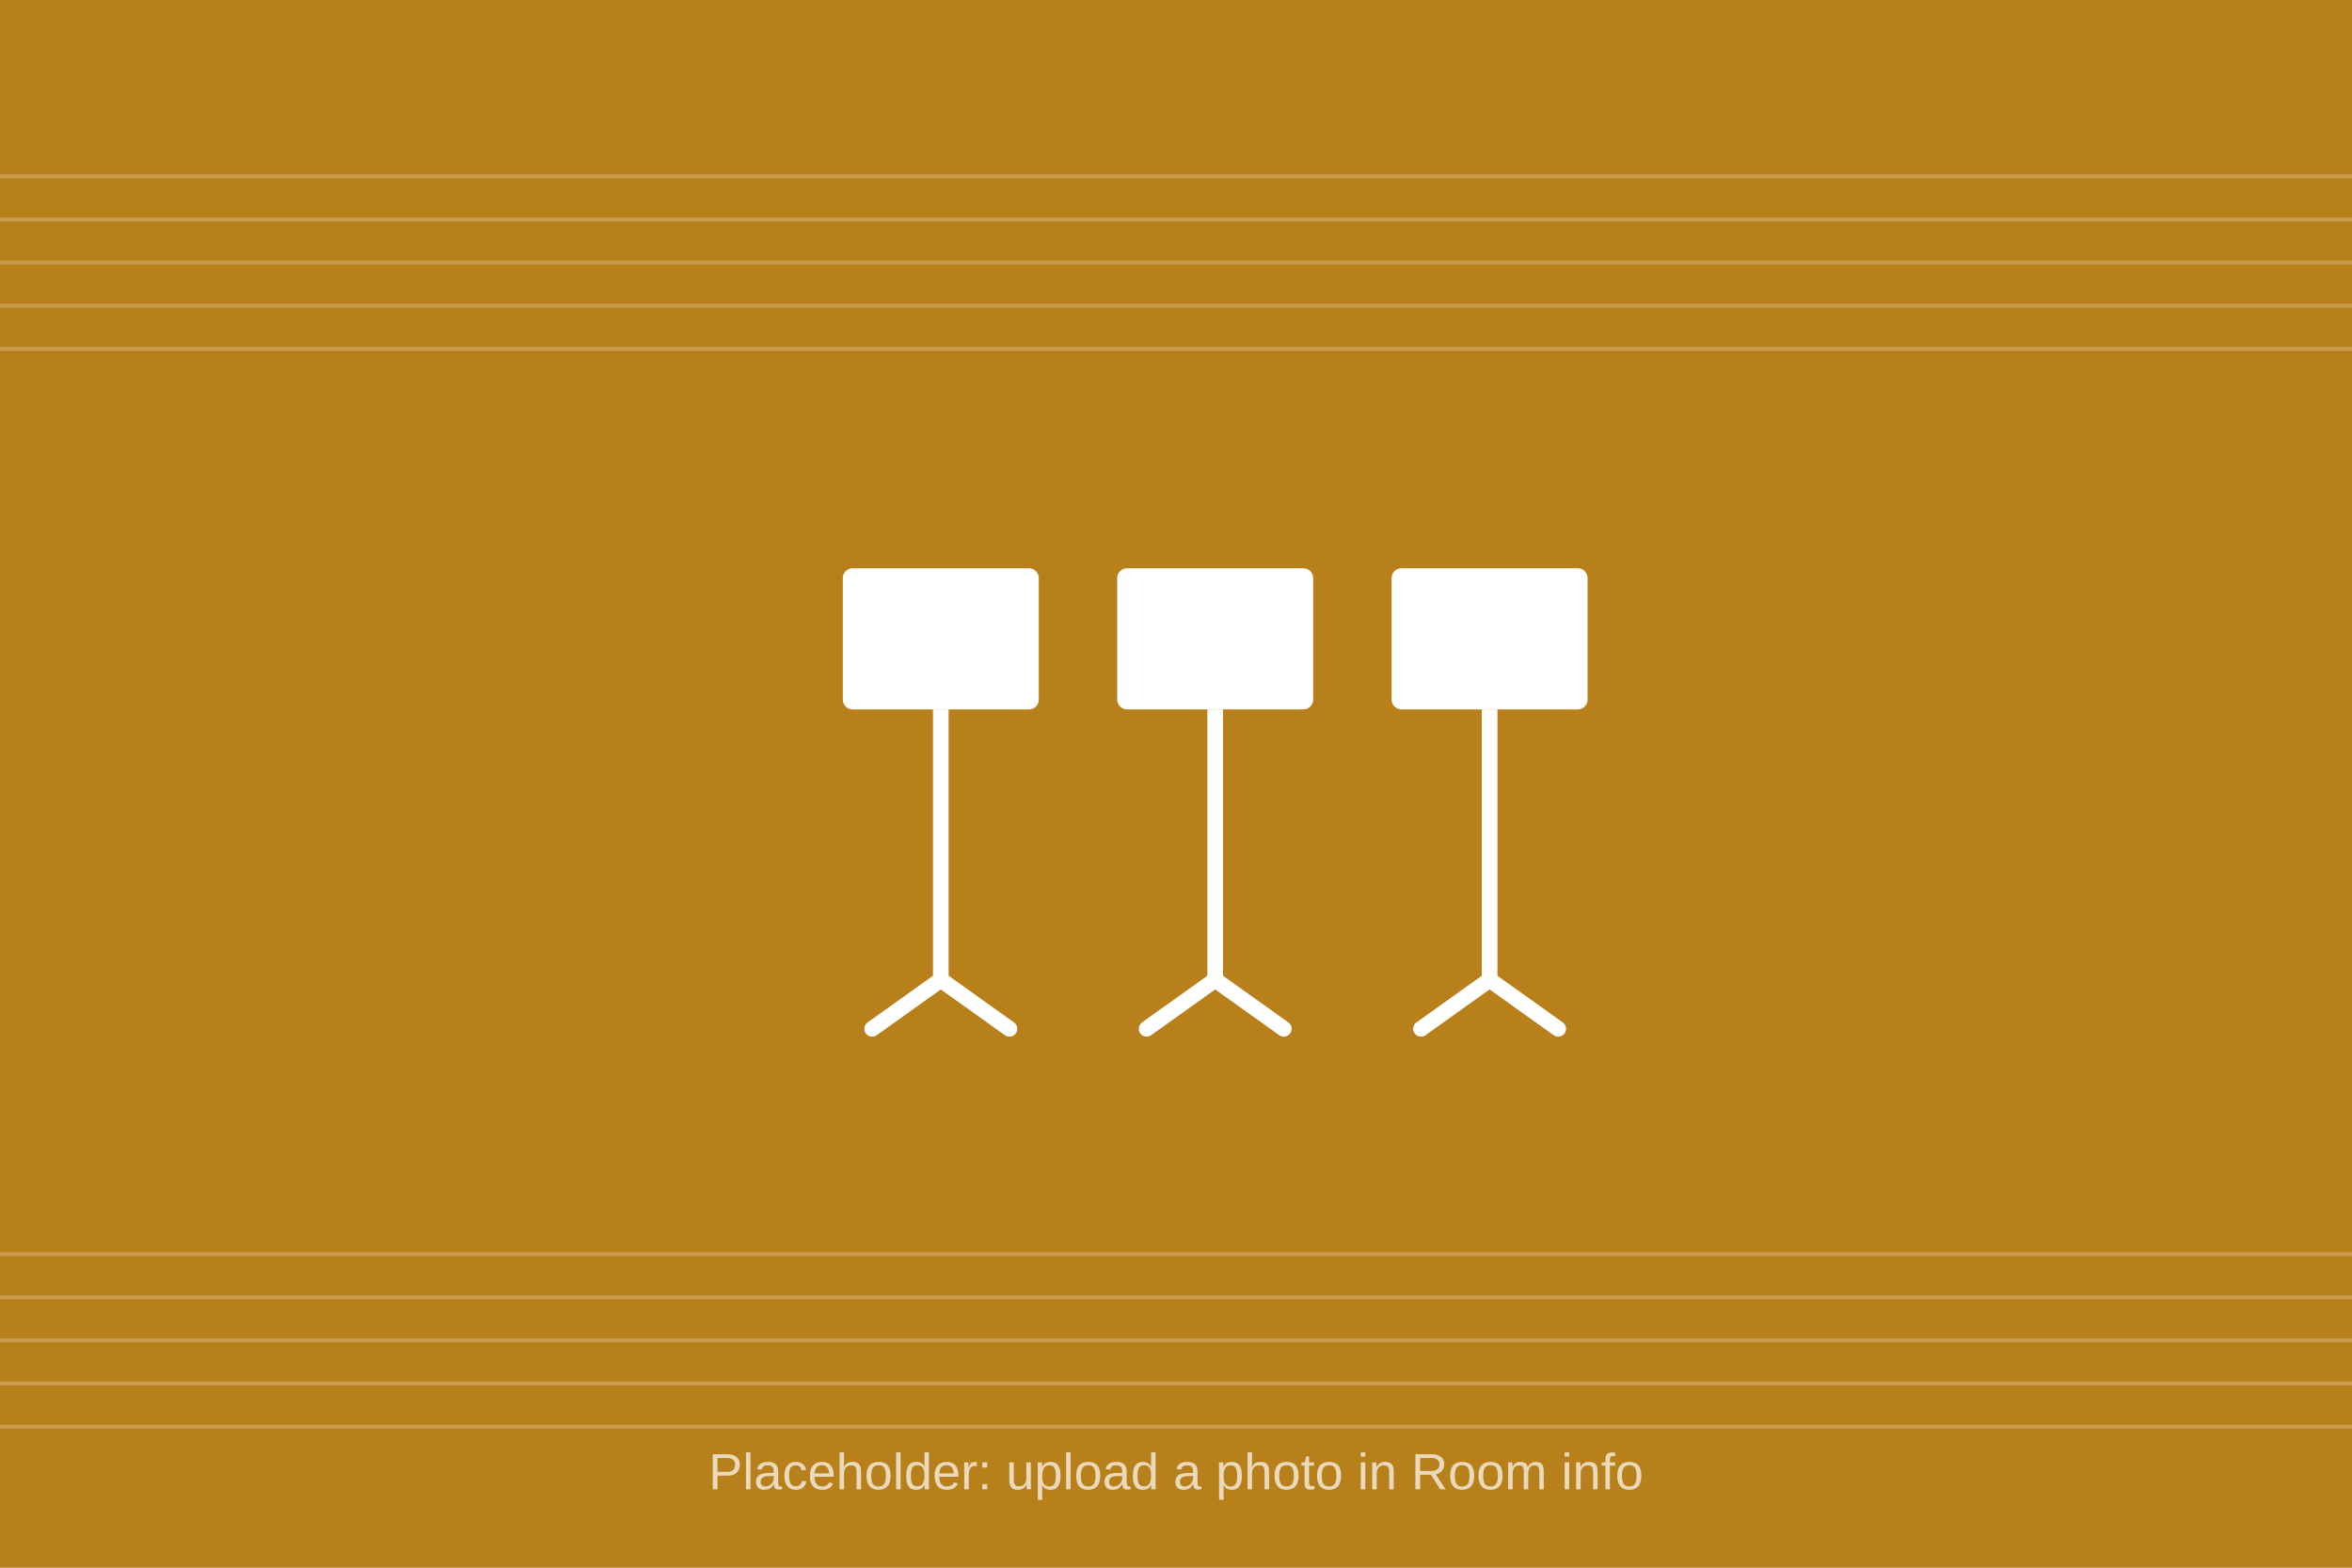
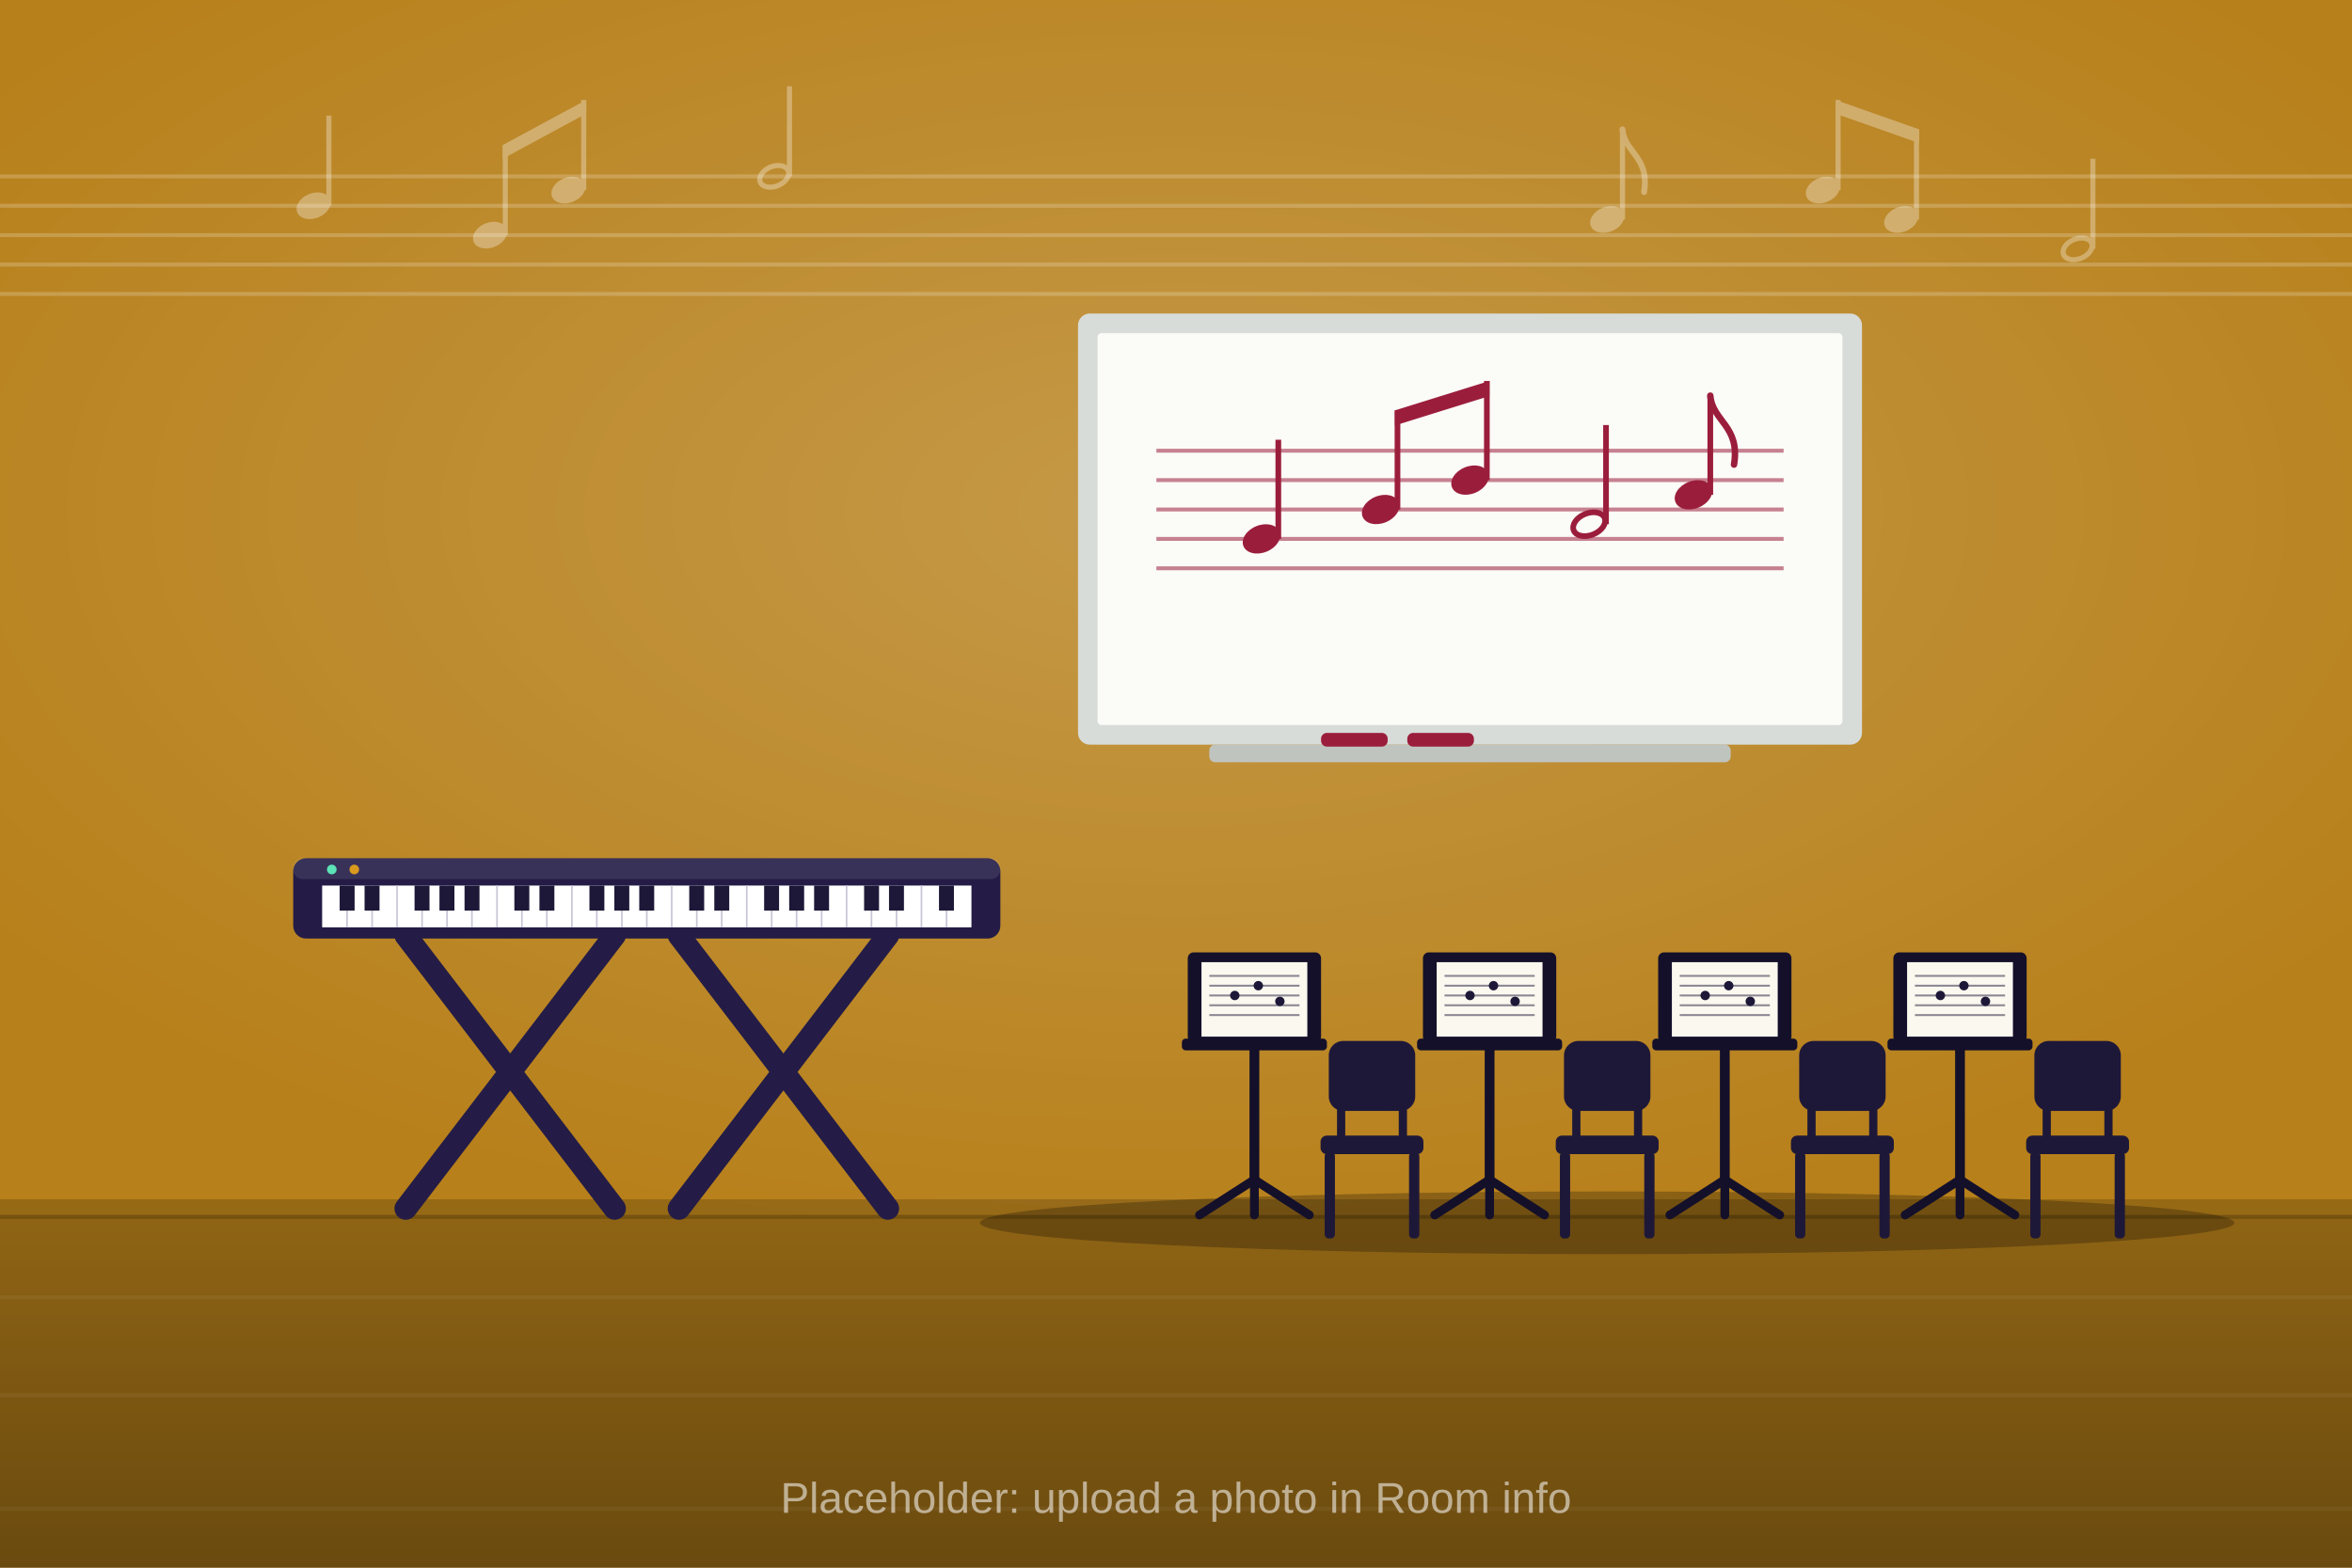
<svg xmlns="http://www.w3.org/2000/svg" viewBox="0 0 1200 800" role="img" aria-label="Small Classroom">
+   <defs>
+     <radialGradient id="spot" cx=".5" cy=".42" r=".62">
+       <stop offset="0" stop-color="#fff" stop-opacity=".2" />
+       <stop offset="1" stop-color="#fff" stop-opacity="0" />
+     </radialGradient>
+     <linearGradient id="floor" x1="0" y1="0" x2="0" y2="1">
+       <stop offset="0" stop-color="#000" stop-opacity=".22" />
+       <stop offset="1" stop-color="#000" stop-opacity=".42" />
+     </linearGradient>
+   </defs>
  <rect width="1200" height="800" fill="#b7801a" />
-   <line x1="0" y1="90" x2="1200" y2="90" stroke="#fff" stroke-opacity="0.22" stroke-width="2" />
-   <line x1="0" y1="112" x2="1200" y2="112" stroke="#fff" stroke-opacity="0.22" stroke-width="2" />
-   <line x1="0" y1="134" x2="1200" y2="134" stroke="#fff" stroke-opacity="0.22" stroke-width="2" />
-   <line x1="0" y1="156" x2="1200" y2="156" stroke="#fff" stroke-opacity="0.22" stroke-width="2" />
-   <line x1="0" y1="178" x2="1200" y2="178" stroke="#fff" stroke-opacity="0.22" stroke-width="2" />
-   <line x1="0" y1="640" x2="1200" y2="640" stroke="#fff" stroke-opacity="0.22" stroke-width="2" />
-   <line x1="0" y1="662" x2="1200" y2="662" stroke="#fff" stroke-opacity="0.22" stroke-width="2" />
-   <line x1="0" y1="684" x2="1200" y2="684" stroke="#fff" stroke-opacity="0.22" stroke-width="2" />
-   <line x1="0" y1="706" x2="1200" y2="706" stroke="#fff" stroke-opacity="0.22" stroke-width="2" />
-   <line x1="0" y1="728" x2="1200" y2="728" stroke="#fff" stroke-opacity="0.22" stroke-width="2" />
-   <rect x="430" y="290" width="100" height="72" rx="5" fill="#fff" />
-   <line x1="480" y1="362" x2="480" y2="500" stroke="#fff" stroke-width="8" />
-   <path d="M445 525l35-25 35 25" fill="none" stroke="#fff" stroke-width="8" stroke-linecap="round" />
-   <rect x="570" y="290" width="100" height="72" rx="5" fill="#fff" />
-   <line x1="620" y1="362" x2="620" y2="500" stroke="#fff" stroke-width="8" />
-   <path d="M585 525l35-25 35 25" fill="none" stroke="#fff" stroke-width="8" stroke-linecap="round" />
-   <rect x="710" y="290" width="100" height="72" rx="5" fill="#fff" />
-   <line x1="760" y1="362" x2="760" y2="500" stroke="#fff" stroke-width="8" />
-   <path d="M725 525l35-25 35 25" fill="none" stroke="#fff" stroke-width="8" stroke-linecap="round" />
-   <text x="600" y="760" text-anchor="middle" font-family="system-ui,Arial,sans-serif" font-size="26" fill="#fff" fill-opacity=".7">Placeholder: upload a photo in Room info</text>
+   <rect width="1200" height="620" fill="url(#spot)" />
+   <g stroke="#fff" stroke-opacity="0.2" stroke-width="2">
+     <line x1="0" y1="90" x2="1200" y2="90" />
+     <line x1="0" y1="105" x2="1200" y2="105" />
+     <line x1="0" y1="120" x2="1200" y2="120" />
+     <line x1="0" y1="135" x2="1200" y2="135" />
+     <line x1="0" y1="150" x2="1200" y2="150" />
+   </g>
+   <g opacity="0.32">
+     <ellipse cx="160" cy="105" rx="9" ry="6.4" transform="rotate(-22 160 105)" fill="#fff" />
+     <line x1="167.8" y1="105" x2="167.8" y2="59" stroke="#fff" stroke-width="2.6" />
+   </g>
+   <g opacity="0.32">
+     <g opacity="1">
+       <ellipse cx="250" cy="120" rx="9" ry="6.4" transform="rotate(-22 250 120)" fill="#fff" />
+       <line x1="257.8" y1="120" x2="257.8" y2="74" stroke="#fff" stroke-width="2.6" />
+     </g>
+     <g opacity="1">
+       <ellipse cx="290" cy="97" rx="9" ry="6.4" transform="rotate(-22 290 97)" fill="#fff" />
+       <line x1="297.8" y1="97" x2="297.8" y2="51" stroke="#fff" stroke-width="2.6" />
+     </g>
+     <path d="M256.5 74 L299.1 51 L299.1 58 L256.5 81 Z" fill="#fff" />
+   </g>
+   <g opacity="0.32">
+     <ellipse cx="395" cy="90" rx="7.7" ry="5.1" transform="rotate(-22 395 90)" fill="none" stroke="#fff" stroke-width="2.6" />
+     <line x1="402.8" y1="90" x2="402.8" y2="44" stroke="#fff" stroke-width="2.6" />
+   </g>
+   <g opacity="0.32">
+     <ellipse cx="820" cy="112" rx="9" ry="6.4" transform="rotate(-22 820 112)" fill="#fff" />
+     <line x1="827.8" y1="112" x2="827.8" y2="66" stroke="#fff" stroke-width="2.6" />
+     <path d="M827.8 66 c1 12 14 14 11 32" fill="none" stroke="#fff" stroke-width="3" stroke-linecap="round" />
+   </g>
+   <g opacity="0.32">
+     <g opacity="1">
+       <ellipse cx="930" cy="97" rx="9" ry="6.4" transform="rotate(-22 930 97)" fill="#fff" />
+       <line x1="937.8" y1="97" x2="937.8" y2="51" stroke="#fff" stroke-width="2.6" />
+     </g>
+     <g opacity="1">
+       <ellipse cx="970" cy="112" rx="9" ry="6.4" transform="rotate(-22 970 112)" fill="#fff" />
+       <line x1="977.8" y1="112" x2="977.8" y2="66" stroke="#fff" stroke-width="2.6" />
+     </g>
+     <path d="M936.5 51 L979.1 66 L979.1 73 L936.5 58 Z" fill="#fff" />
+   </g>
+   <g opacity="0.32">
+     <ellipse cx="1060" cy="127" rx="7.7" ry="5.1" transform="rotate(-22 1060 127)" fill="none" stroke="#fff" stroke-width="2.6" />
+     <line x1="1067.8" y1="127" x2="1067.8" y2="81" stroke="#fff" stroke-width="2.6" />
+   </g>
+   <rect y="620" width="1200" height="180" fill="url(#floor)" />
+   <rect y="612" width="1200" height="10" fill="#000" fill-opacity=".18" />
+   <g stroke="#fff" stroke-opacity=".05" stroke-width="2">
+     <line x1="0" y1="662" x2="1200" y2="662" />
+     <line x1="0" y1="712" x2="1200" y2="712" />
+     <line x1="0" y1="770" x2="1200" y2="770" />
+   </g>
+   <rect x="550" y="160" width="400" height="220" rx="6" fill="#d8dcd8" />
+   <rect x="560" y="170" width="380" height="200" rx="2" fill="#fbfbf7" />
+   <g stroke="#9b1d3c" stroke-opacity="0.55" stroke-width="2">
+     <line x1="590" y1="230" x2="910" y2="230" />
+     <line x1="590" y1="245" x2="910" y2="245" />
+     <line x1="590" y1="260" x2="910" y2="260" />
+     <line x1="590" y1="275" x2="910" y2="275" />
+     <line x1="590" y1="290" x2="910" y2="290" />
+   </g>
+   <g opacity="1">
+     <ellipse cx="643.6" cy="275" rx="9.9" ry="7" transform="rotate(-22 643.6 275)" fill="#9b1d3c" />
+     <line x1="652.2" y1="275" x2="652.2" y2="224.4" stroke="#9b1d3c" stroke-width="2.9" />
+   </g>
+   <g opacity="1">
+     <g opacity="1">
+       <ellipse cx="704.4" cy="260" rx="9.9" ry="7" transform="rotate(-22 704.4 260)" fill="#9b1d3c" />
+       <line x1="713" y1="260" x2="713" y2="209.4" stroke="#9b1d3c" stroke-width="2.9" />
+     </g>
+     <g opacity="1">
+       <ellipse cx="750" cy="245" rx="9.9" ry="7" transform="rotate(-22 750 245)" fill="#9b1d3c" />
+       <line x1="758.6" y1="245" x2="758.6" y2="194.4" stroke="#9b1d3c" stroke-width="2.9" />
+     </g>
+     <path d="M711.7 209.4 L759.9 194.4 L759.9 202.1 L711.7 217.1 Z" fill="#9b1d3c" />
+   </g>
+   <g opacity="1">
+     <ellipse cx="810.8" cy="267.5" rx="8.5" ry="5.6" transform="rotate(-22 810.8 267.5)" fill="none" stroke="#9b1d3c" stroke-width="2.9" />
+     <line x1="819.4" y1="267.5" x2="819.4" y2="216.9" stroke="#9b1d3c" stroke-width="2.9" />
+   </g>
+   <g opacity="1">
+     <ellipse cx="864" cy="252.5" rx="9.9" ry="7" transform="rotate(-22 864 252.5)" fill="#9b1d3c" />
+     <line x1="872.6" y1="252.5" x2="872.6" y2="201.9" stroke="#9b1d3c" stroke-width="2.9" />
+     <path d="M872.6 201.9 c1.1 13.2 15.4 15.4 12.1 35.2" fill="none" stroke="#9b1d3c" stroke-width="3.3" stroke-linecap="round" />
+   </g>
+   <rect x="617" y="380" width="266" height="9" rx="3" fill="#bfc4bf" />
+   <rect x="674" y="374" width="34" height="7" rx="3" fill="#9b1d3c" />
+   <rect x="718" y="374" width="34" height="7" rx="3" fill="#9b1d3c" />
+   <g transform="translate(330 620) scale(0.82)">
+     <g stroke="#241c46" stroke-width="14" stroke-linecap="round">
+       <line x1="-150" y1="-174" x2="-20" y2="-4" />
+       <line x1="-20" y1="-174" x2="-150" y2="-4" />
+       <line x1="150" y1="-174" x2="20" y2="-4" />
+       <line x1="20" y1="-174" x2="150" y2="-4" />
+     </g>
+     <rect x="-220" y="-222" width="440" height="50" rx="8" fill="#241c46" />
+     <rect x="-220" y="-222" width="440" height="13" rx="6" fill="#fff" fill-opacity=".1" />
+     <circle cx="-196" cy="-215" r="3" fill="#5be3b6" />
+     <circle cx="-182" cy="-215" r="3" fill="#d99a1e" />
+     <rect x="-202" y="-205" width="404" height="26" fill="#fff" />
+     <line x1="-186.5" y1="-205" x2="-186.5" y2="-179" stroke="#c9c4d6" stroke-width="1" />
+     <line x1="-170.9" y1="-205" x2="-170.9" y2="-179" stroke="#c9c4d6" stroke-width="1" />
+     <line x1="-155.4" y1="-205" x2="-155.4" y2="-179" stroke="#c9c4d6" stroke-width="1" />
+     <line x1="-139.8" y1="-205" x2="-139.8" y2="-179" stroke="#c9c4d6" stroke-width="1" />
+     <line x1="-124.3" y1="-205" x2="-124.3" y2="-179" stroke="#c9c4d6" stroke-width="1" />
+     <line x1="-108.8" y1="-205" x2="-108.8" y2="-179" stroke="#c9c4d6" stroke-width="1" />
+     <line x1="-93.2" y1="-205" x2="-93.2" y2="-179" stroke="#c9c4d6" stroke-width="1" />
+     <line x1="-77.7" y1="-205" x2="-77.7" y2="-179" stroke="#c9c4d6" stroke-width="1" />
+     <line x1="-62.2" y1="-205" x2="-62.2" y2="-179" stroke="#c9c4d6" stroke-width="1" />
+     <line x1="-46.6" y1="-205" x2="-46.6" y2="-179" stroke="#c9c4d6" stroke-width="1" />
+     <line x1="-31.1" y1="-205" x2="-31.1" y2="-179" stroke="#c9c4d6" stroke-width="1" />
+     <line x1="-15.5" y1="-205" x2="-15.5" y2="-179" stroke="#c9c4d6" stroke-width="1" />
+     <line x1="0" y1="-205" x2="0" y2="-179" stroke="#c9c4d6" stroke-width="1" />
+     <line x1="15.5" y1="-205" x2="15.5" y2="-179" stroke="#c9c4d6" stroke-width="1" />
+     <line x1="31.1" y1="-205" x2="31.1" y2="-179" stroke="#c9c4d6" stroke-width="1" />
+     <line x1="46.6" y1="-205" x2="46.6" y2="-179" stroke="#c9c4d6" stroke-width="1" />
+     <line x1="62.2" y1="-205" x2="62.2" y2="-179" stroke="#c9c4d6" stroke-width="1" />
+     <line x1="77.7" y1="-205" x2="77.7" y2="-179" stroke="#c9c4d6" stroke-width="1" />
+     <line x1="93.2" y1="-205" x2="93.2" y2="-179" stroke="#c9c4d6" stroke-width="1" />
+     <line x1="108.8" y1="-205" x2="108.8" y2="-179" stroke="#c9c4d6" stroke-width="1" />
+     <line x1="124.3" y1="-205" x2="124.3" y2="-179" stroke="#c9c4d6" stroke-width="1" />
+     <line x1="139.8" y1="-205" x2="139.8" y2="-179" stroke="#c9c4d6" stroke-width="1" />
+     <line x1="155.4" y1="-205" x2="155.4" y2="-179" stroke="#c9c4d6" stroke-width="1" />
+     <line x1="170.9" y1="-205" x2="170.9" y2="-179" stroke="#c9c4d6" stroke-width="1" />
+     <line x1="186.5" y1="-205" x2="186.5" y2="-179" stroke="#c9c4d6" stroke-width="1" />
+     <rect x="-191.1" y="-205" width="9.3" height="15.6" fill="#1e1838" />
+     <rect x="-175.6" y="-205" width="9.3" height="15.6" fill="#1e1838" />
+     <rect x="-144.5" y="-205" width="9.3" height="15.6" fill="#1e1838" />
+     <rect x="-129" y="-205" width="9.3" height="15.6" fill="#1e1838" />
+     <rect x="-113.4" y="-205" width="9.3" height="15.6" fill="#1e1838" />
+     <rect x="-82.4" y="-205" width="9.3" height="15.6" fill="#1e1838" />
+     <rect x="-66.8" y="-205" width="9.3" height="15.6" fill="#1e1838" />
+     <rect x="-35.7" y="-205" width="9.3" height="15.6" fill="#1e1838" />
+     <rect x="-20.2" y="-205" width="9.3" height="15.6" fill="#1e1838" />
+     <rect x="-4.7" y="-205" width="9.3" height="15.6" fill="#1e1838" />
+     <rect x="26.4" y="-205" width="9.3" height="15.6" fill="#1e1838" />
+     <rect x="42" y="-205" width="9.3" height="15.6" fill="#1e1838" />
+     <rect x="73" y="-205" width="9.3" height="15.6" fill="#1e1838" />
+     <rect x="88.6" y="-205" width="9.3" height="15.6" fill="#1e1838" />
+     <rect x="104.1" y="-205" width="9.3" height="15.6" fill="#1e1838" />
+     <rect x="135.2" y="-205" width="9.3" height="15.6" fill="#1e1838" />
+     <rect x="150.7" y="-205" width="9.3" height="15.6" fill="#1e1838" />
+     <rect x="181.8" y="-205" width="9.3" height="15.6" fill="#1e1838" />
+   </g>
+   <ellipse cx="820" cy="624" rx="320" ry="16" fill="#000" fill-opacity=".25" />
+   <g transform="translate(640 620) scale(1)">
+     <g fill="#14102a">
+       <rect x="-34" y="-134" width="68" height="46" rx="3" />
+       <rect x="-37" y="-90" width="74" height="6" rx="2" />
+       <rect x="-2.5" y="-86" width="5" height="70" />
+     </g>
+     <path d="M0 -18 L-28 0 M0 -18 L28 0 M0 -18 L0 0" stroke="#14102a" stroke-width="4.5" stroke-linecap="round" fill="none" />
+     <rect x="-27" y="-129" width="54" height="38" fill="#fbf8ef" />
+     <g stroke="#1e1838" stroke-opacity="0.5" stroke-width="1">
+       <line x1="-23" y1="-122" x2="23" y2="-122" />
+       <line x1="-23" y1="-117" x2="23" y2="-117" />
+       <line x1="-23" y1="-112" x2="23" y2="-112" />
+       <line x1="-23" y1="-107" x2="23" y2="-107" />
+       <line x1="-23" y1="-102" x2="23" y2="-102" />
+     </g>
+     <g stroke="#1e1838" stroke-opacity="0" stroke-width="0">
+       <line x1="-23" y1="-103" x2="23" y2="-103" />
+       <line x1="-23" y1="-103" x2="23" y2="-103" />
+       <line x1="-23" y1="-103" x2="23" y2="-103" />
+       <line x1="-23" y1="-103" x2="23" y2="-103" />
+       <line x1="-23" y1="-103" x2="23" y2="-103" />
+     </g>
+     <circle cx="-10" cy="-112" r="2.4" fill="#1e1838" />
+     <circle cx="2" cy="-117" r="2.4" fill="#1e1838" />
+     <circle cx="13" cy="-109" r="2.4" fill="#1e1838" />
+   </g>
+   <g transform="translate(760 620) scale(1)">
+     <g fill="#14102a">
+       <rect x="-34" y="-134" width="68" height="46" rx="3" />
+       <rect x="-37" y="-90" width="74" height="6" rx="2" />
+       <rect x="-2.5" y="-86" width="5" height="70" />
+     </g>
+     <path d="M0 -18 L-28 0 M0 -18 L28 0 M0 -18 L0 0" stroke="#14102a" stroke-width="4.5" stroke-linecap="round" fill="none" />
+     <rect x="-27" y="-129" width="54" height="38" fill="#fbf8ef" />
+     <g stroke="#1e1838" stroke-opacity="0.5" stroke-width="1">
+       <line x1="-23" y1="-122" x2="23" y2="-122" />
+       <line x1="-23" y1="-117" x2="23" y2="-117" />
+       <line x1="-23" y1="-112" x2="23" y2="-112" />
+       <line x1="-23" y1="-107" x2="23" y2="-107" />
+       <line x1="-23" y1="-102" x2="23" y2="-102" />
+     </g>
+     <g stroke="#1e1838" stroke-opacity="0" stroke-width="0">
+       <line x1="-23" y1="-103" x2="23" y2="-103" />
+       <line x1="-23" y1="-103" x2="23" y2="-103" />
+       <line x1="-23" y1="-103" x2="23" y2="-103" />
+       <line x1="-23" y1="-103" x2="23" y2="-103" />
+       <line x1="-23" y1="-103" x2="23" y2="-103" />
+     </g>
+     <circle cx="-10" cy="-112" r="2.4" fill="#1e1838" />
+     <circle cx="2" cy="-117" r="2.4" fill="#1e1838" />
+     <circle cx="13" cy="-109" r="2.4" fill="#1e1838" />
+   </g>
+   <g transform="translate(880 620) scale(1)">
+     <g fill="#14102a">
+       <rect x="-34" y="-134" width="68" height="46" rx="3" />
+       <rect x="-37" y="-90" width="74" height="6" rx="2" />
+       <rect x="-2.5" y="-86" width="5" height="70" />
+     </g>
+     <path d="M0 -18 L-28 0 M0 -18 L28 0 M0 -18 L0 0" stroke="#14102a" stroke-width="4.5" stroke-linecap="round" fill="none" />
+     <rect x="-27" y="-129" width="54" height="38" fill="#fbf8ef" />
+     <g stroke="#1e1838" stroke-opacity="0.5" stroke-width="1">
+       <line x1="-23" y1="-122" x2="23" y2="-122" />
+       <line x1="-23" y1="-117" x2="23" y2="-117" />
+       <line x1="-23" y1="-112" x2="23" y2="-112" />
+       <line x1="-23" y1="-107" x2="23" y2="-107" />
+       <line x1="-23" y1="-102" x2="23" y2="-102" />
+     </g>
+     <g stroke="#1e1838" stroke-opacity="0" stroke-width="0">
+       <line x1="-23" y1="-103" x2="23" y2="-103" />
+       <line x1="-23" y1="-103" x2="23" y2="-103" />
+       <line x1="-23" y1="-103" x2="23" y2="-103" />
+       <line x1="-23" y1="-103" x2="23" y2="-103" />
+       <line x1="-23" y1="-103" x2="23" y2="-103" />
+     </g>
+     <circle cx="-10" cy="-112" r="2.4" fill="#1e1838" />
+     <circle cx="2" cy="-117" r="2.4" fill="#1e1838" />
+     <circle cx="13" cy="-109" r="2.4" fill="#1e1838" />
+   </g>
+   <g transform="translate(1000 620) scale(1)">
+     <g fill="#14102a">
+       <rect x="-34" y="-134" width="68" height="46" rx="3" />
+       <rect x="-37" y="-90" width="74" height="6" rx="2" />
+       <rect x="-2.5" y="-86" width="5" height="70" />
+     </g>
+     <path d="M0 -18 L-28 0 M0 -18 L28 0 M0 -18 L0 0" stroke="#14102a" stroke-width="4.5" stroke-linecap="round" fill="none" />
+     <rect x="-27" y="-129" width="54" height="38" fill="#fbf8ef" />
+     <g stroke="#1e1838" stroke-opacity="0.5" stroke-width="1">
+       <line x1="-23" y1="-122" x2="23" y2="-122" />
+       <line x1="-23" y1="-117" x2="23" y2="-117" />
+       <line x1="-23" y1="-112" x2="23" y2="-112" />
+       <line x1="-23" y1="-107" x2="23" y2="-107" />
+       <line x1="-23" y1="-102" x2="23" y2="-102" />
+     </g>
+     <g stroke="#1e1838" stroke-opacity="0" stroke-width="0">
+       <line x1="-23" y1="-103" x2="23" y2="-103" />
+       <line x1="-23" y1="-103" x2="23" y2="-103" />
+       <line x1="-23" y1="-103" x2="23" y2="-103" />
+       <line x1="-23" y1="-103" x2="23" y2="-103" />
+       <line x1="-23" y1="-103" x2="23" y2="-103" />
+     </g>
+     <circle cx="-10" cy="-112" r="2.4" fill="#1e1838" />
+     <circle cx="2" cy="-117" r="2.4" fill="#1e1838" />
+     <circle cx="13" cy="-109" r="2.4" fill="#1e1838" />
+   </g>
+   <g transform="translate(700 632) scale(1.05)">
+     <g fill="#1e1838">
+       <rect x="-21" y="-96" width="42" height="34" rx="7" />
+       <rect x="-17" y="-64" width="4" height="16" />
+       <rect x="13" y="-64" width="4" height="16" />
+       <rect x="-25" y="-50" width="50" height="9" rx="3" />
+       <rect x="-23" y="-42" width="5" height="42" rx="2" />
+       <rect x="18" y="-42" width="5" height="42" rx="2" />
+     </g>
+   </g>
+   <g transform="translate(820 632) scale(1.05)">
+     <g fill="#1e1838">
+       <rect x="-21" y="-96" width="42" height="34" rx="7" />
+       <rect x="-17" y="-64" width="4" height="16" />
+       <rect x="13" y="-64" width="4" height="16" />
+       <rect x="-25" y="-50" width="50" height="9" rx="3" />
+       <rect x="-23" y="-42" width="5" height="42" rx="2" />
+       <rect x="18" y="-42" width="5" height="42" rx="2" />
+     </g>
+   </g>
+   <g transform="translate(940 632) scale(1.05)">
+     <g fill="#1e1838">
+       <rect x="-21" y="-96" width="42" height="34" rx="7" />
+       <rect x="-17" y="-64" width="4" height="16" />
+       <rect x="13" y="-64" width="4" height="16" />
+       <rect x="-25" y="-50" width="50" height="9" rx="3" />
+       <rect x="-23" y="-42" width="5" height="42" rx="2" />
+       <rect x="18" y="-42" width="5" height="42" rx="2" />
+     </g>
+   </g>
+   <g transform="translate(1060 632) scale(1.05)">
+     <g fill="#1e1838">
+       <rect x="-21" y="-96" width="42" height="34" rx="7" />
+       <rect x="-17" y="-64" width="4" height="16" />
+       <rect x="13" y="-64" width="4" height="16" />
+       <rect x="-25" y="-50" width="50" height="9" rx="3" />
+       <rect x="-23" y="-42" width="5" height="42" rx="2" />
+       <rect x="18" y="-42" width="5" height="42" rx="2" />
+     </g>
+   </g>
+   <text x="600" y="772" text-anchor="middle" font-family="system-ui,Arial,sans-serif" font-size="22" fill="#fff" fill-opacity=".55">Placeholder: upload a photo in Room info</text>
</svg>
